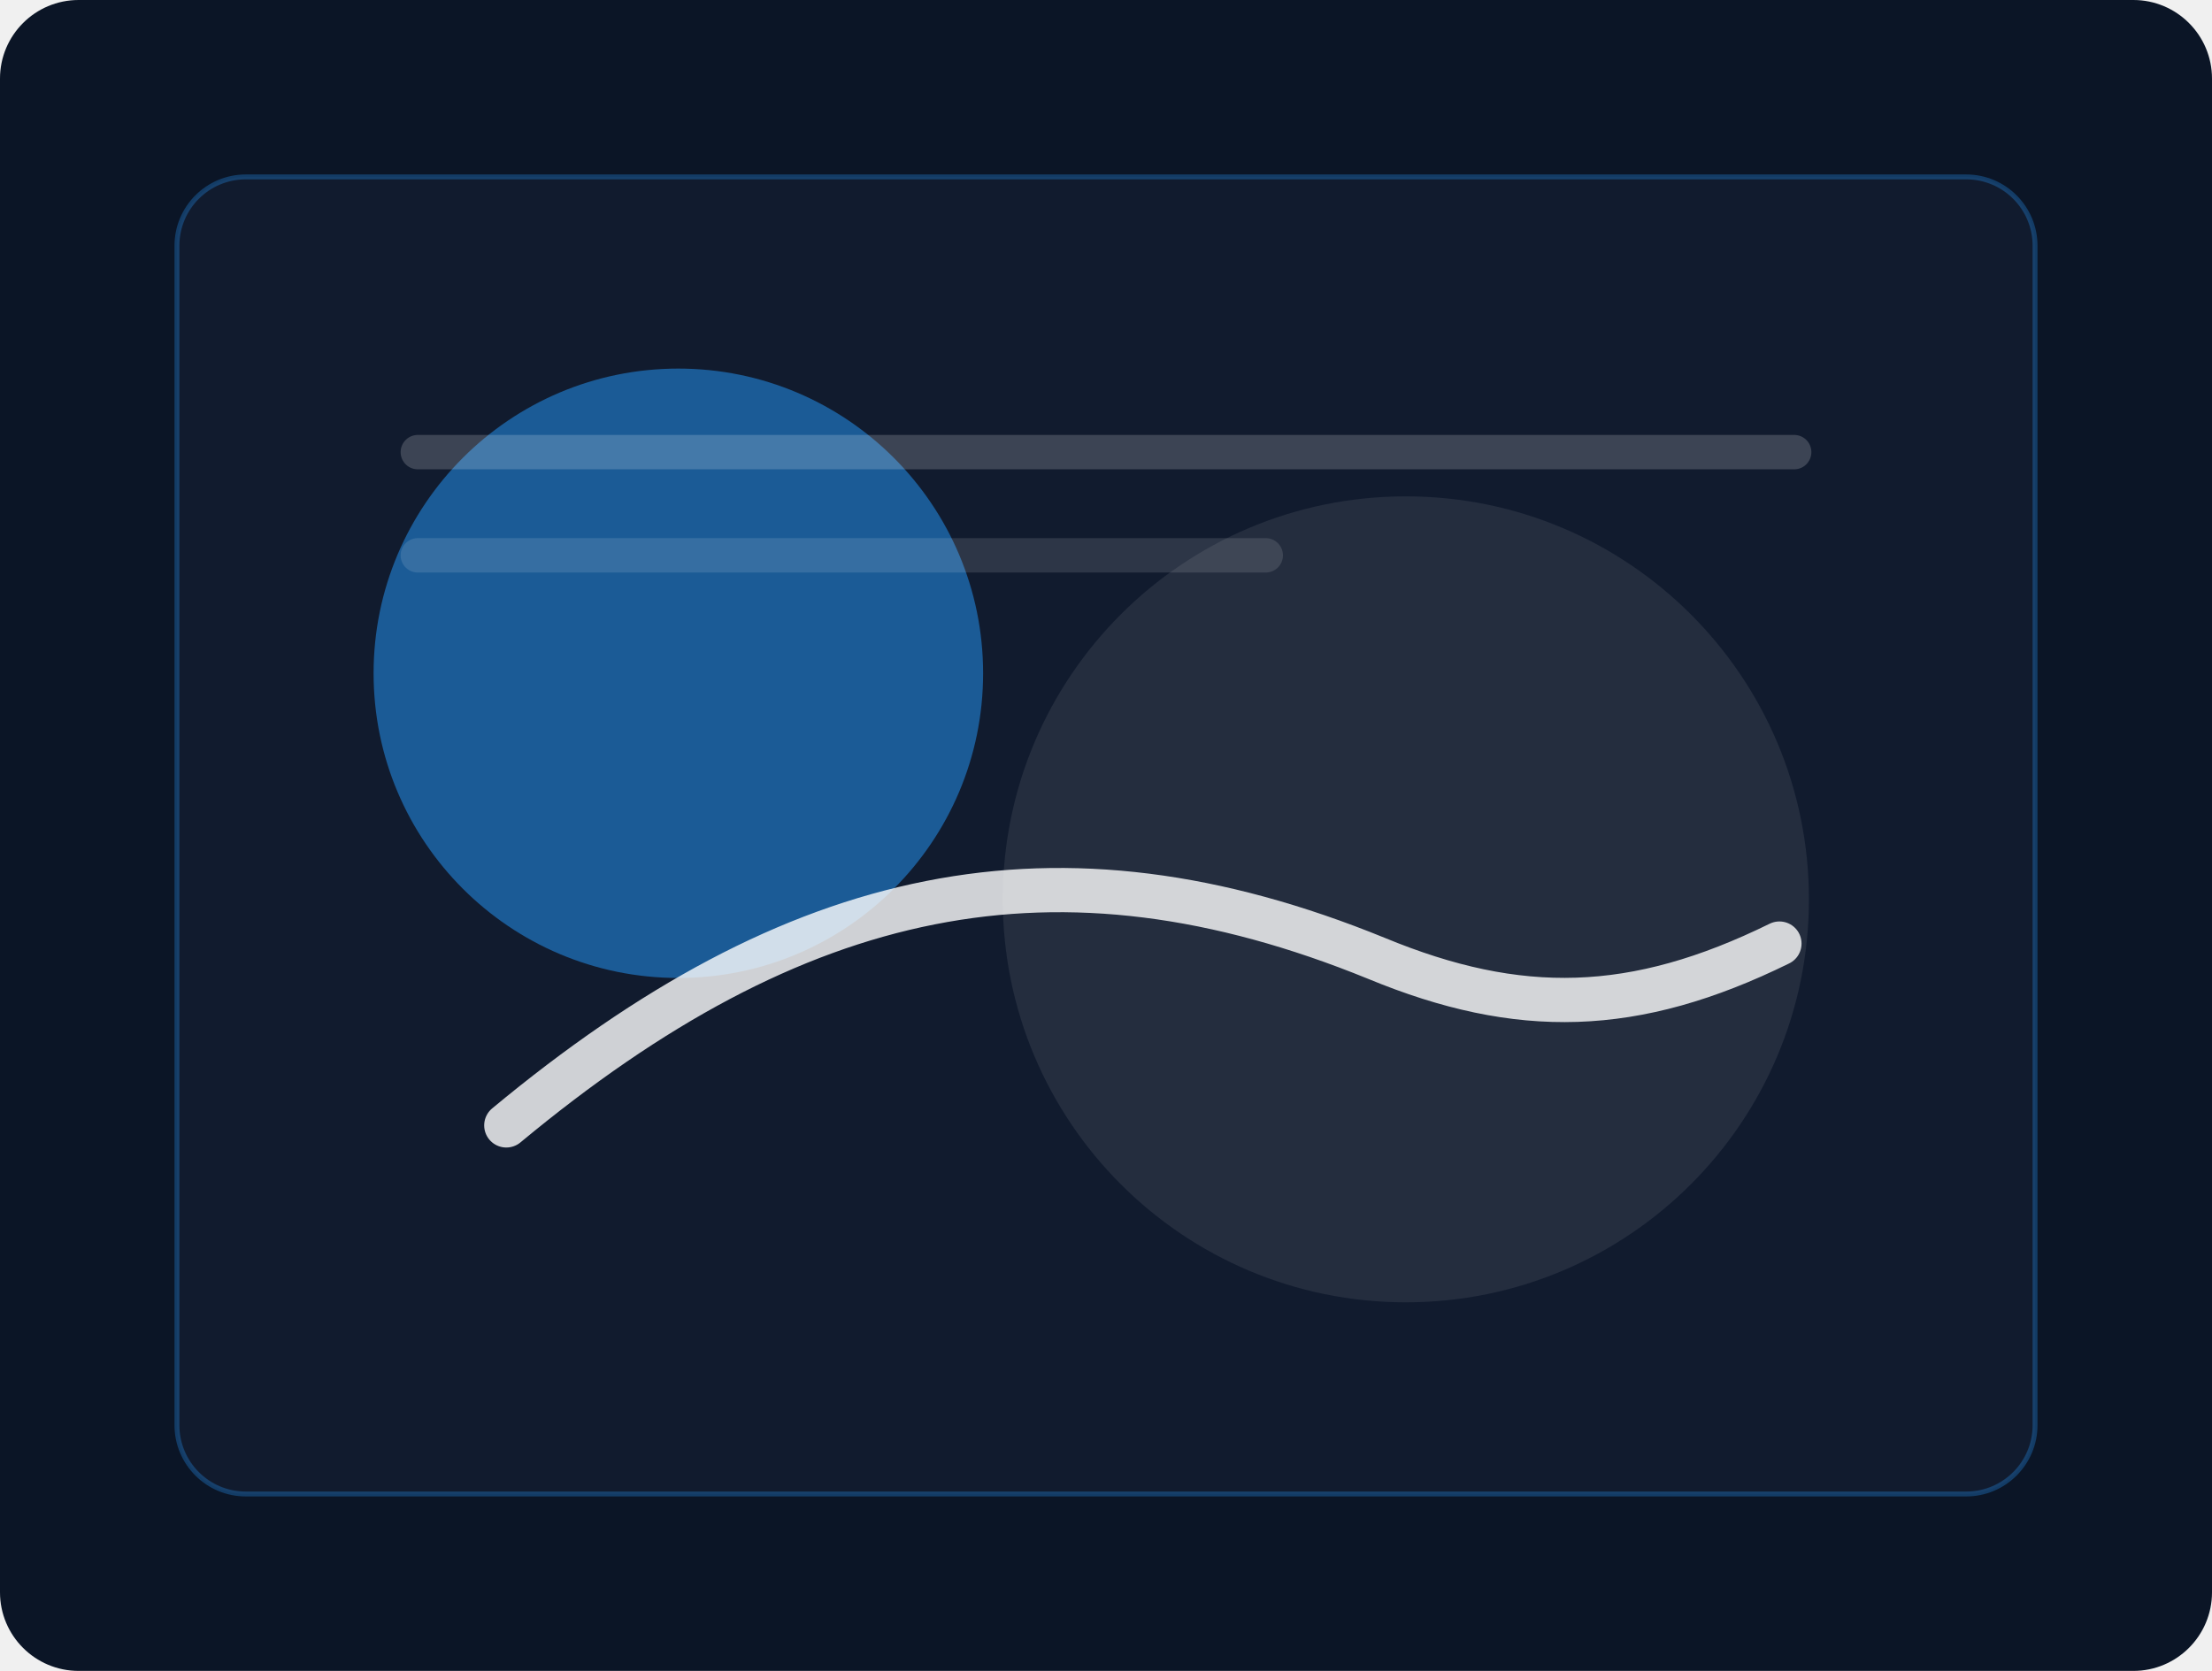
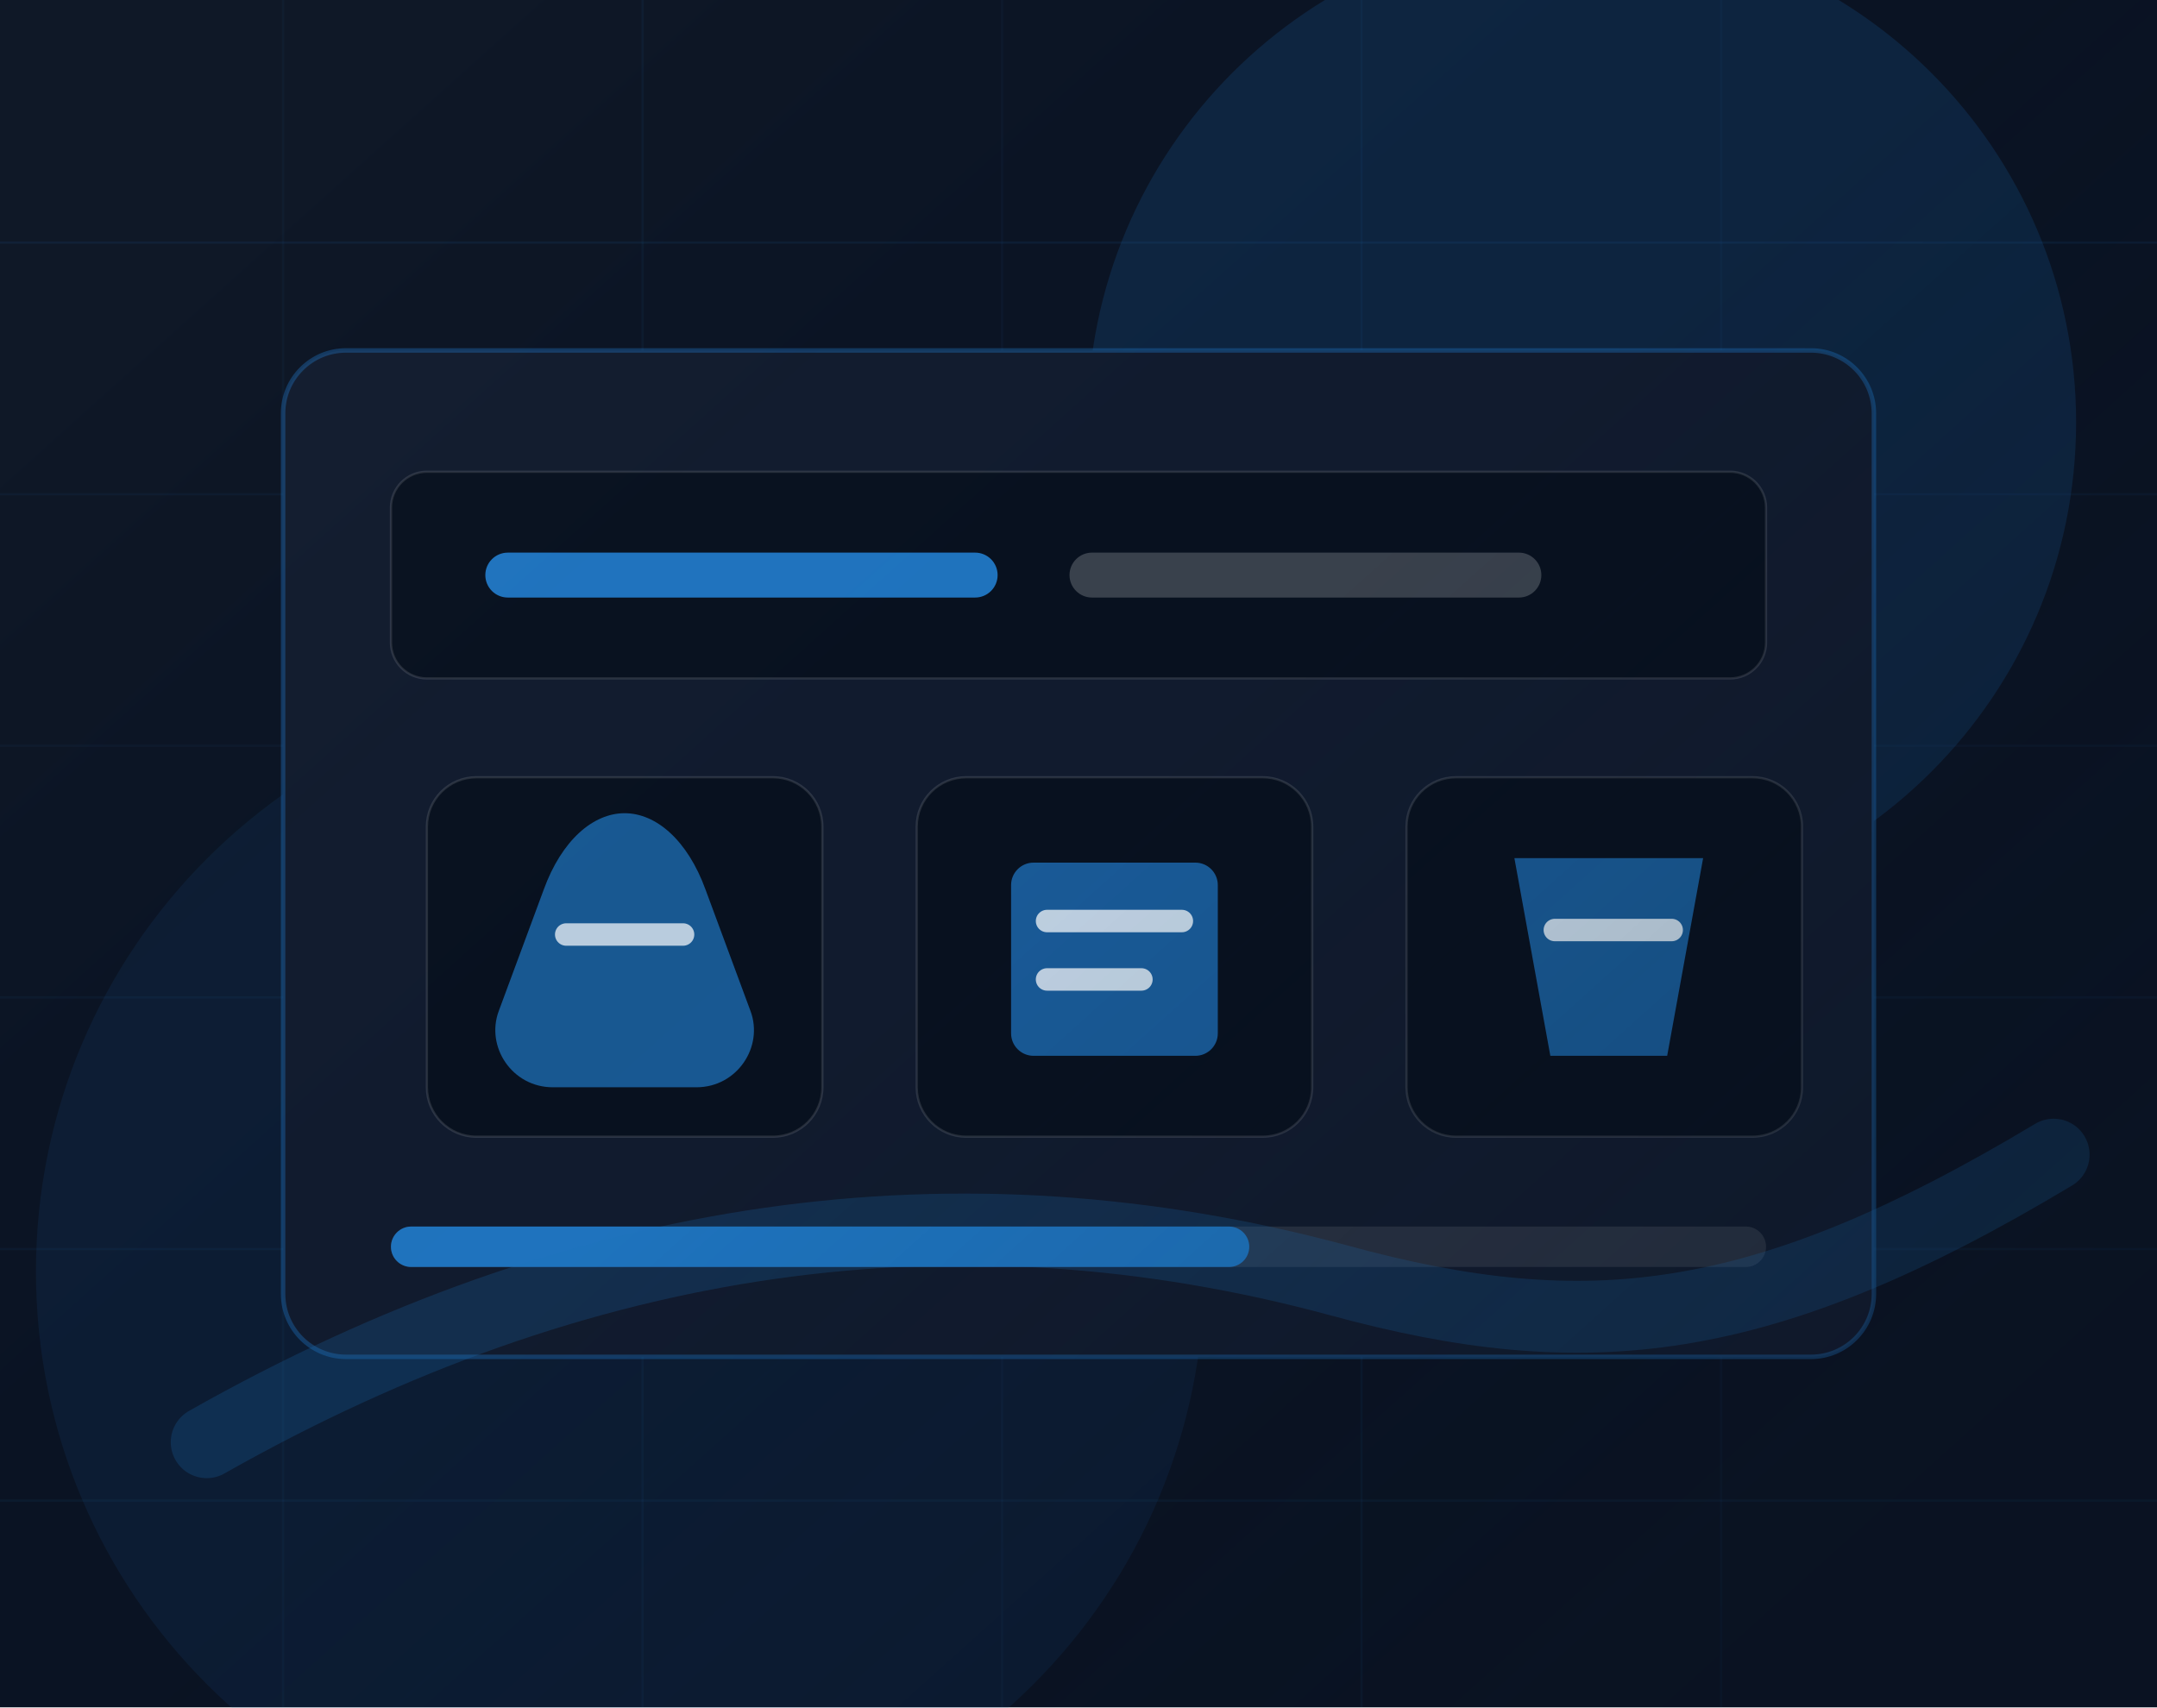
- <svg xmlns="http://www.w3.org/2000/svg" width="900" height="680" viewBox="0 0 900 680" fill="none">
-   <rect width="900" height="680" rx="32" fill="#0B1526" />
-   <rect x="72" y="72" width="756" height="536" rx="28" fill="#111B2E" stroke="#1F73BE" stroke-opacity="0.42" stroke-width="2" />
-   <circle cx="276" cy="274" r="124" fill="#1F73BE" fill-opacity="0.72" />
-   <circle cx="572" cy="366" r="164" fill="#FFFFFF" fill-opacity="0.08" />
-   <path d="M206 458C324 360 430 337 560 390C618 414 665 413 724 384" stroke="#FFFFFF" stroke-opacity="0.8" stroke-width="18" stroke-linecap="round" />
-   <path d="M170 184H730" stroke="#FFFFFF" stroke-opacity="0.18" stroke-width="14" stroke-linecap="round" />
-   <path d="M170 226H515" stroke="#FFFFFF" stroke-opacity="0.12" stroke-width="14" stroke-linecap="round" />
+ <svg xmlns="http://www.w3.org/2000/svg" width="960" height="760" viewBox="0 0 960 760" fill="none">
+   <rect width="960" height="760" fill="#0A1323" />
+   <g opacity="0.55">
+     <path d="M0 108H960" stroke="#1F73BE" stroke-opacity="0.18" />
+     <path d="M0 220H960" stroke="#1F73BE" stroke-opacity="0.12" />
+     <path d="M0 332H960" stroke="#1F73BE" stroke-opacity="0.1" />
+     <path d="M0 444H960" stroke="#1F73BE" stroke-opacity="0.12" />
+     <path d="M0 556H960" stroke="#1F73BE" stroke-opacity="0.12" />
+     <path d="M0 668H960" stroke="#1F73BE" stroke-opacity="0.14" />
+     <path d="M126 0V760" stroke="#1F73BE" stroke-opacity="0.1" />
+     <path d="M286 0V760" stroke="#1F73BE" stroke-opacity="0.13" />
+     <path d="M446 0V760" stroke="#1F73BE" stroke-opacity="0.1" />
+     <path d="M606 0V760" stroke="#1F73BE" stroke-opacity="0.13" />
+     <path d="M766 0V760" stroke="#1F73BE" stroke-opacity="0.1" />
+   </g>
+   <circle cx="704" cy="188" r="220" fill="#1F73BE" fill-opacity="0.18" />
+   <circle cx="276" cy="566" r="260" fill="#1F73BE" fill-opacity="0.1" />
+   <rect x="126" y="156" width="708" height="448" rx="28" fill="#111B2E" stroke="#1F73BE" stroke-opacity="0.38" stroke-width="2" />
+   <rect x="174" y="210" width="612" height="92" rx="16" fill="#08111F" stroke="white" stroke-opacity="0.12" />
+   <rect x="216" y="246" width="228" height="20" rx="10" fill="#1F73BE" />
+   <rect x="476" y="246" width="210" height="20" rx="10" fill="white" fill-opacity="0.2" />
+   <rect x="190" y="346" width="176" height="160" rx="22" fill="#08111F" stroke="white" stroke-opacity="0.12" />
+   <path d="M242 396C250 374 264 362 278 362C292 362 306 374 314 396L334 450C340 466 328 484 310 484H246C228 484 216 466 222 450L242 396Z" fill="#1F73BE" fill-opacity="0.72" />
+   <path d="M252 416H304" stroke="white" stroke-opacity="0.7" stroke-width="10" stroke-linecap="round" />
+   <rect x="408" y="346" width="176" height="160" rx="22" fill="#08111F" stroke="white" stroke-opacity="0.12" />
+   <rect x="450" y="384" width="92" height="86" rx="10" fill="#1F73BE" fill-opacity="0.75" />
+   <path d="M466 410H526M466 436H508" stroke="white" stroke-opacity="0.72" stroke-width="10" stroke-linecap="round" />
+   <rect x="626" y="346" width="176" height="160" rx="22" fill="#08111F" stroke="white" stroke-opacity="0.12" />
+   <path d="M674 382H758L742 470H690L674 382Z" fill="#1F73BE" fill-opacity="0.72" />
+   <path d="M692 414H744" stroke="white" stroke-opacity="0.72" stroke-width="10" stroke-linecap="round" />
+   <rect x="174" y="546" width="612" height="18" rx="9" fill="white" fill-opacity="0.1" />
+   <rect x="174" y="546" width="382" height="18" rx="9" fill="#1F73BE" />
+   <path d="M92 642C258 548 426 524 596 570C706 600 784 592 914 514" stroke="#1F73BE" stroke-opacity="0.22" stroke-width="32" stroke-linecap="round" />
+   <rect x="0" y="0" width="960" height="760" fill="url(#paint0_linear)" fill-opacity="0.24" />
+   <defs>
+     <linearGradient id="paint0_linear" x1="176" y1="34" x2="792" y2="720" gradientUnits="userSpaceOnUse">
+       <stop stop-color="white" stop-opacity="0.08" />
+       <stop offset="0.48" stop-color="#08111F" stop-opacity="0" />
+       <stop offset="1" stop-color="#08111F" />
+     </linearGradient>
+   </defs>
</svg>
